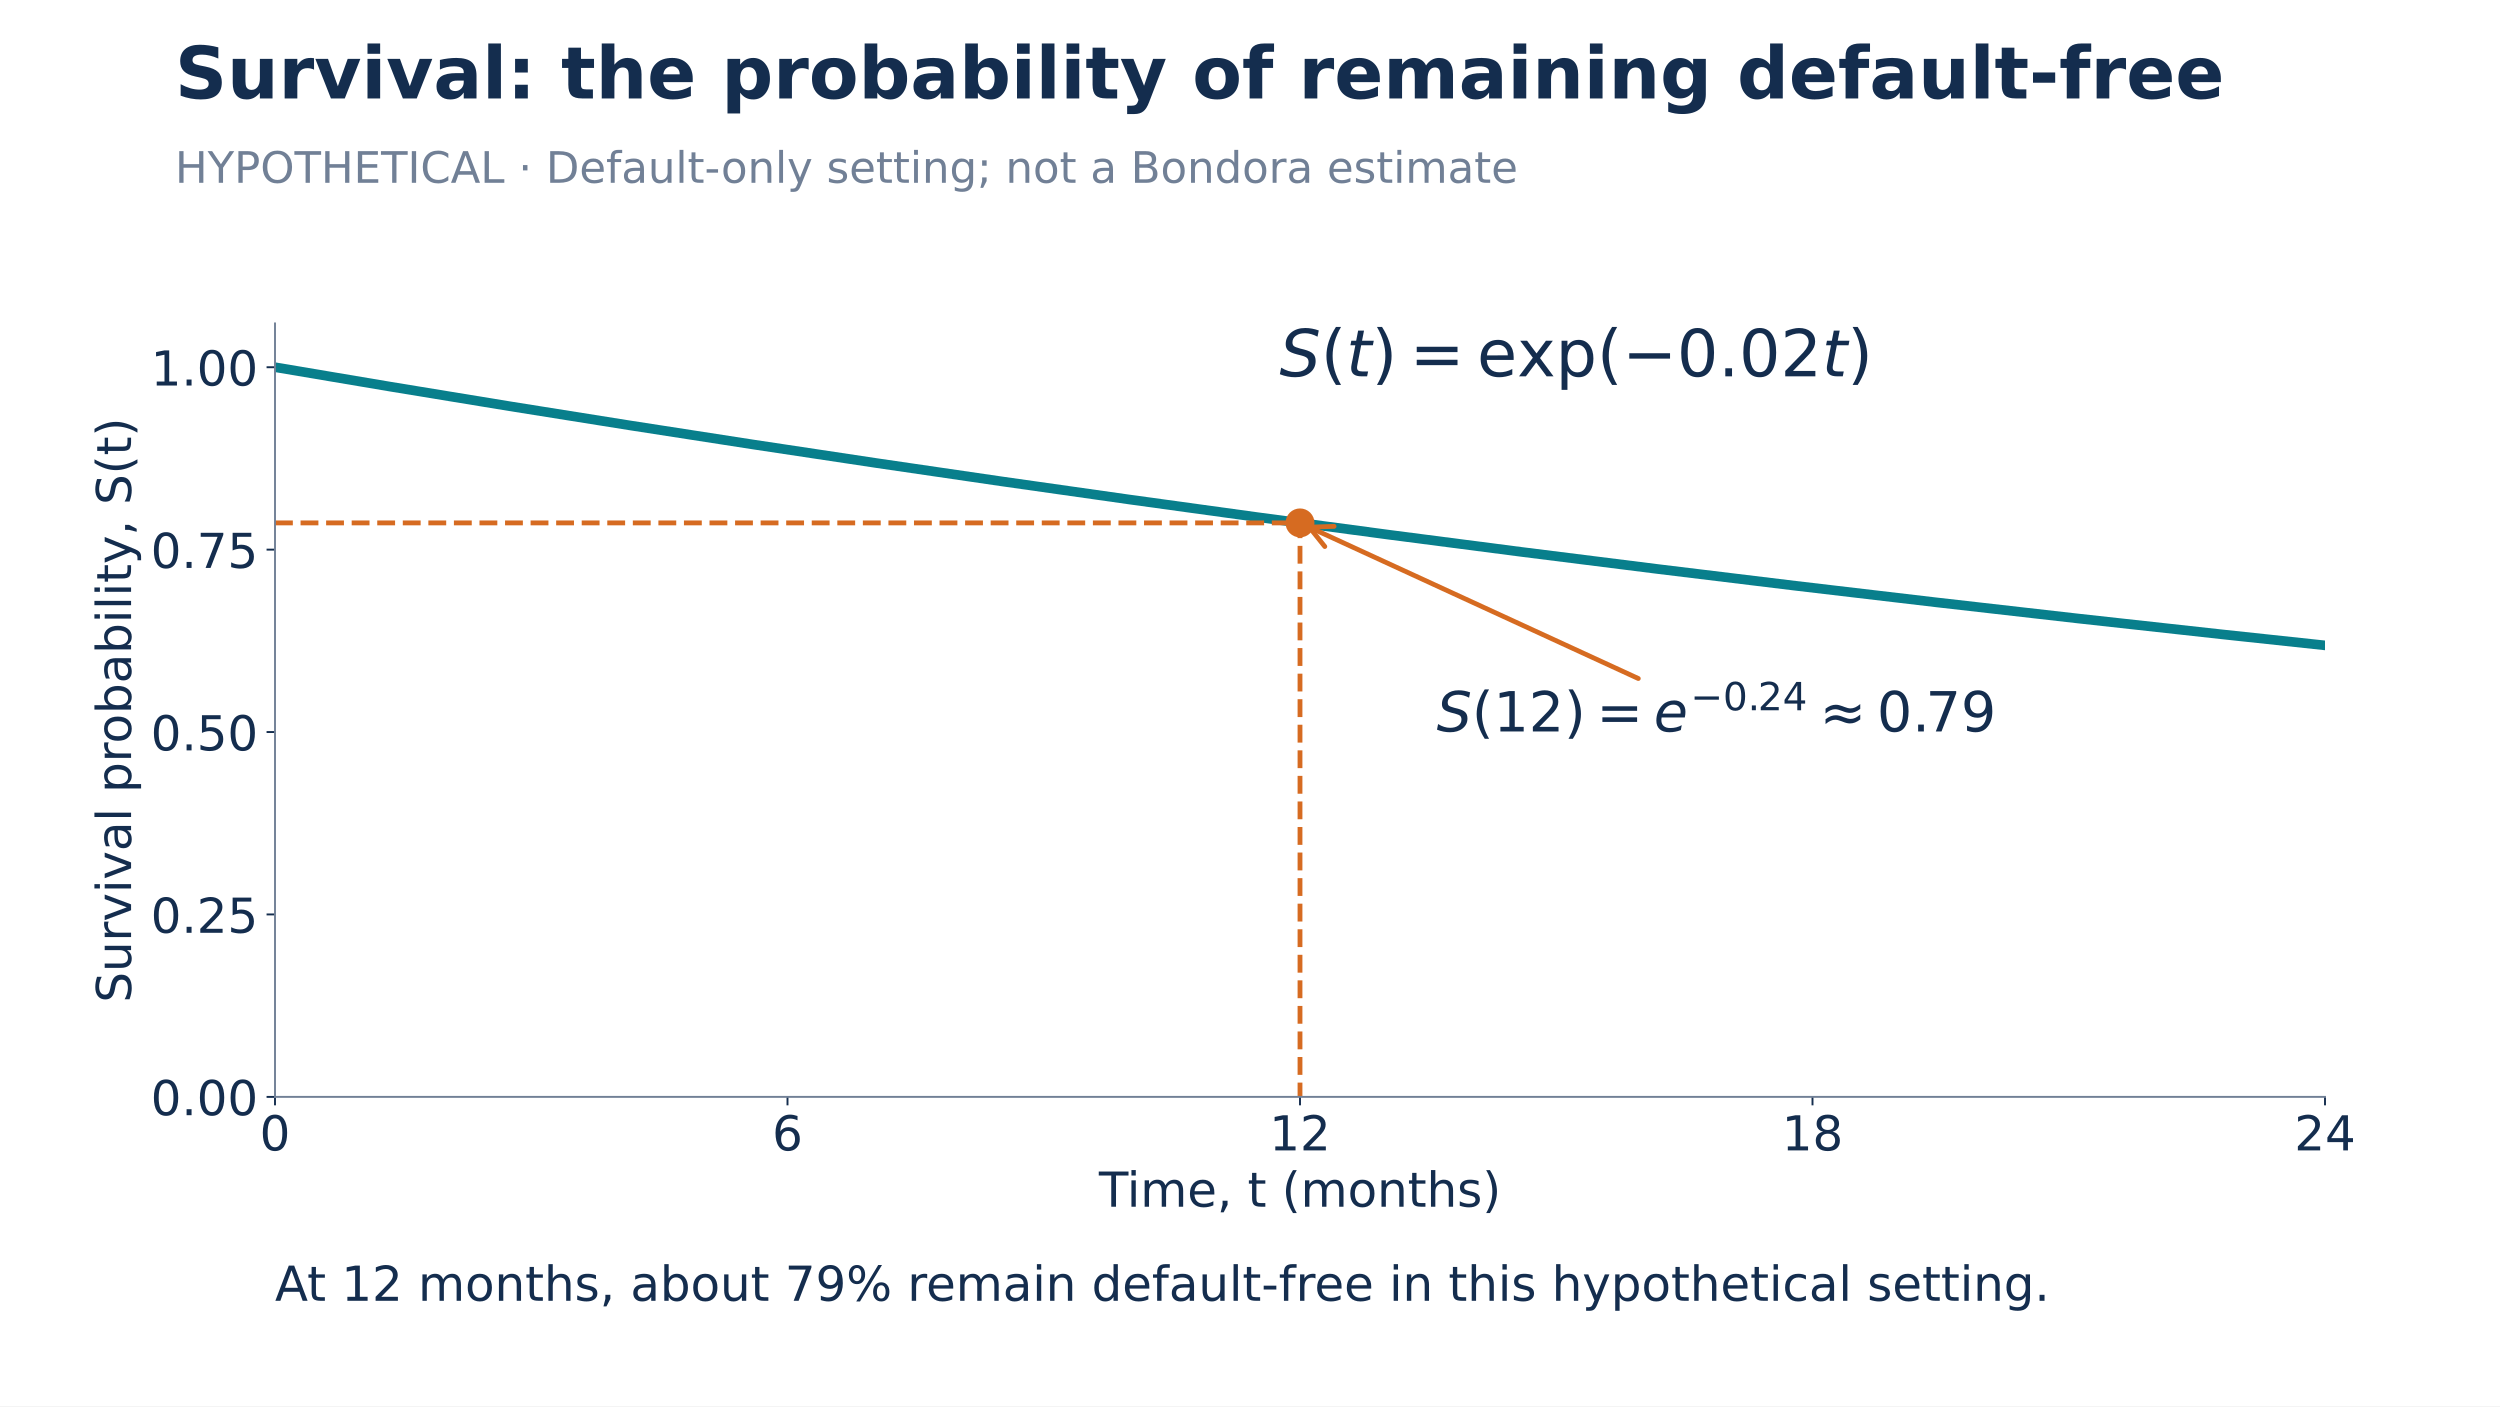
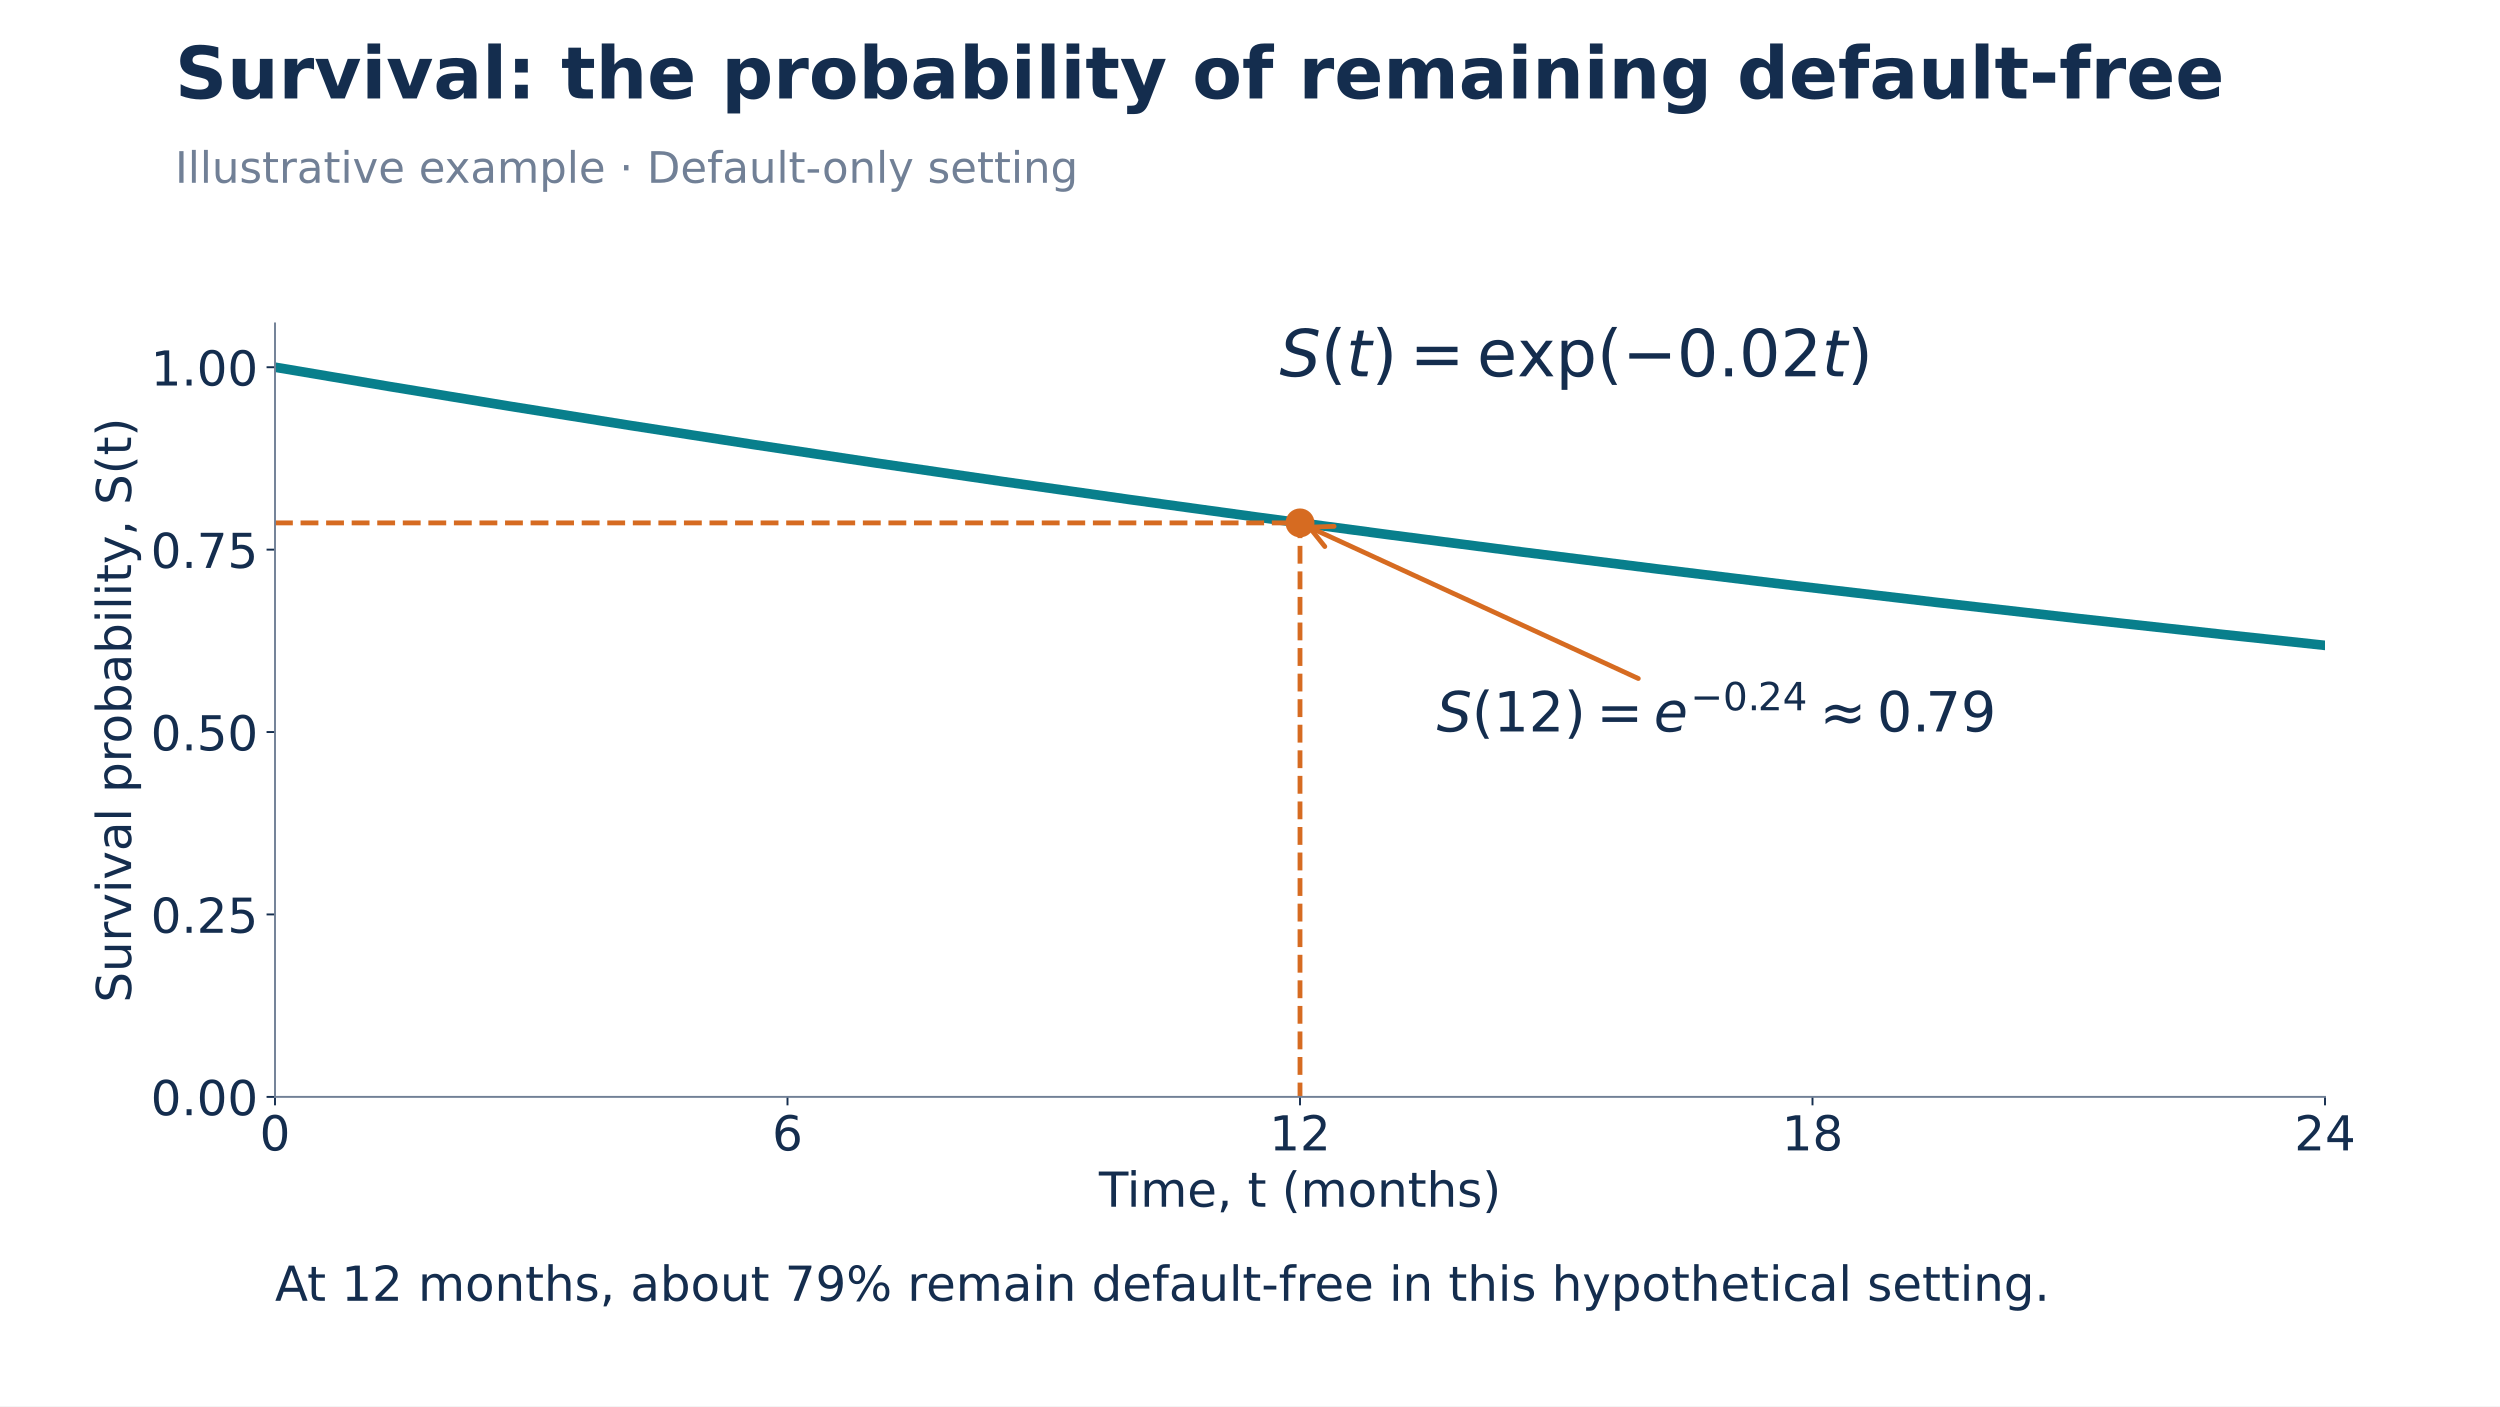
<svg xmlns="http://www.w3.org/2000/svg" xmlns:xlink="http://www.w3.org/1999/xlink" width="1036.8pt" height="583.2pt" viewBox="0 0 1036.8 583.2" version="1.1">
  <defs>
    <style type="text/css">*{stroke-linejoin: round; stroke-linecap: butt}</style>
  </defs>
  <g id="figure_1">
    <g id="patch_1">
      <path d="M 0 583.2  L 1036.8 583.2  L 1036.8 0  L 0 0  z " style="fill: #ffffff" />
    </g>
    <g id="axes_1">
      <g id="patch_2">
        <path d="M 114.048 454.896  L 964.224 454.896  L 964.224 134.136  L 114.048 134.136  z " style="fill: #ffffff" />
      </g>
      <g id="matplotlib.axis_1">
        <g id="xtick_1">
          <g id="line2d_1">
            <defs>
-               <path id="m4d38df6302" d="M 0 0  L 0 3.5  " style="stroke: #142d4e; stroke-width: 0.8" />
+               <path id="mc7ba5e11d6" d="M 0 0  L 0 3.5  " style="stroke: #142d4e; stroke-width: 0.8" />
            </defs>
            <g>
-               <use xlink:href="#m4d38df6302" x="114.048" y="454.896" style="fill: #142d4e; stroke: #142d4e; stroke-width: 0.8" />
+               <use xlink:href="#mc7ba5e11d6" x="114.048" y="454.896" style="fill: #142d4e; stroke: #142d4e; stroke-width: 0.8" />
            </g>
          </g>
          <g id="text_1">
            <text style="font-size: 20px; font-family: 'DejaVu Sans'; text-anchor: middle; fill: #142d4e" x="114.048" y="477.093" transform="rotate(-0 114.048 477.0929)">0</text>
          </g>
        </g>
        <g id="xtick_2">
          <g id="line2d_2">
            <g>
-               <use xlink:href="#m4d38df6302" x="326.592" y="454.896" style="fill: #142d4e; stroke: #142d4e; stroke-width: 0.8" />
+               <use xlink:href="#mc7ba5e11d6" x="326.592" y="454.896" style="fill: #142d4e; stroke: #142d4e; stroke-width: 0.8" />
            </g>
          </g>
          <g id="text_2">
            <text style="font-size: 20px; font-family: 'DejaVu Sans'; text-anchor: middle; fill: #142d4e" x="326.592" y="477.093" transform="rotate(-0 326.592 477.0929)">6</text>
          </g>
        </g>
        <g id="xtick_3">
          <g id="line2d_3">
            <g>
-               <use xlink:href="#m4d38df6302" x="539.136" y="454.896" style="fill: #142d4e; stroke: #142d4e; stroke-width: 0.8" />
+               <use xlink:href="#mc7ba5e11d6" x="539.136" y="454.896" style="fill: #142d4e; stroke: #142d4e; stroke-width: 0.8" />
            </g>
          </g>
          <g id="text_3">
            <text style="font-size: 20px; font-family: 'DejaVu Sans'; text-anchor: middle; fill: #142d4e" x="539.136" y="477.093" transform="rotate(-0 539.136 477.0929)">12</text>
          </g>
        </g>
        <g id="xtick_4">
          <g id="line2d_4">
            <g>
-               <use xlink:href="#m4d38df6302" x="751.68" y="454.896" style="fill: #142d4e; stroke: #142d4e; stroke-width: 0.8" />
+               <use xlink:href="#mc7ba5e11d6" x="751.68" y="454.896" style="fill: #142d4e; stroke: #142d4e; stroke-width: 0.8" />
            </g>
          </g>
          <g id="text_4">
            <text style="font-size: 20px; font-family: 'DejaVu Sans'; text-anchor: middle; fill: #142d4e" x="751.68" y="477.093" transform="rotate(-0 751.68 477.0929)">18</text>
          </g>
        </g>
        <g id="xtick_5">
          <g id="line2d_5">
            <g>
-               <use xlink:href="#m4d38df6302" x="964.224" y="454.896" style="fill: #142d4e; stroke: #142d4e; stroke-width: 0.8" />
+               <use xlink:href="#mc7ba5e11d6" x="964.224" y="454.896" style="fill: #142d4e; stroke: #142d4e; stroke-width: 0.8" />
            </g>
          </g>
          <g id="text_5">
            <text style="font-size: 20px; font-family: 'DejaVu Sans'; text-anchor: middle; fill: #142d4e" x="964.224" y="477.093" transform="rotate(-0 964.224 477.0929)">24</text>
          </g>
        </g>
        <g id="text_6">
          <text style="font-size: 20px; font-family: 'DejaVu Sans'; text-anchor: middle; fill: #142d4e" x="539.136" y="500.449" transform="rotate(-0 539.136 500.4491)">Time, t (months)</text>
        </g>
      </g>
      <g id="matplotlib.axis_2">
        <g id="ytick_1">
          <g id="line2d_6">
            <defs>
-               <path id="m20afcd19d0" d="M 0 0  L -3.5 0  " style="stroke: #142d4e; stroke-width: 0.8" />
+               <path id="m86a9042083" d="M 0 0  L -3.5 0  " style="stroke: #142d4e; stroke-width: 0.8" />
            </defs>
            <g>
-               <use xlink:href="#m20afcd19d0" x="114.048" y="454.896" style="fill: #142d4e; stroke: #142d4e; stroke-width: 0.8" />
+               <use xlink:href="#m86a9042083" x="114.048" y="454.896" style="fill: #142d4e; stroke: #142d4e; stroke-width: 0.8" />
            </g>
          </g>
          <g id="text_7">
            <text style="font-size: 20px; font-family: 'DejaVu Sans'; text-anchor: end; fill: #142d4e" x="107.048" y="462.494" transform="rotate(-0 107.048 462.4944)">0.00</text>
          </g>
        </g>
        <g id="ytick_2">
          <g id="line2d_7">
            <g>
-               <use xlink:href="#m20afcd19d0" x="114.048" y="379.245" style="fill: #142d4e; stroke: #142d4e; stroke-width: 0.8" />
+               <use xlink:href="#m86a9042083" x="114.048" y="379.245" style="fill: #142d4e; stroke: #142d4e; stroke-width: 0.8" />
            </g>
          </g>
          <g id="text_8">
            <text style="font-size: 20px; font-family: 'DejaVu Sans'; text-anchor: end; fill: #142d4e" x="107.048" y="386.843" transform="rotate(-0 107.048 386.8435)">0.25</text>
          </g>
        </g>
        <g id="ytick_3">
          <g id="line2d_8">
            <g>
-               <use xlink:href="#m20afcd19d0" x="114.048" y="303.594" style="fill: #142d4e; stroke: #142d4e; stroke-width: 0.8" />
+               <use xlink:href="#m86a9042083" x="114.048" y="303.594" style="fill: #142d4e; stroke: #142d4e; stroke-width: 0.8" />
            </g>
          </g>
          <g id="text_9">
            <text style="font-size: 20px; font-family: 'DejaVu Sans'; text-anchor: end; fill: #142d4e" x="107.048" y="311.193" transform="rotate(-0 107.048 311.1926)">0.50</text>
          </g>
        </g>
        <g id="ytick_4">
          <g id="line2d_9">
            <g>
-               <use xlink:href="#m20afcd19d0" x="114.048" y="227.943" style="fill: #142d4e; stroke: #142d4e; stroke-width: 0.8" />
+               <use xlink:href="#m86a9042083" x="114.048" y="227.943" style="fill: #142d4e; stroke: #142d4e; stroke-width: 0.8" />
            </g>
          </g>
          <g id="text_10">
            <text style="font-size: 20px; font-family: 'DejaVu Sans'; text-anchor: end; fill: #142d4e" x="107.048" y="235.542" transform="rotate(-0 107.048 235.5416)">0.75</text>
          </g>
        </g>
        <g id="ytick_5">
          <g id="line2d_10">
            <g>
-               <use xlink:href="#m20afcd19d0" x="114.048" y="152.292" style="fill: #142d4e; stroke: #142d4e; stroke-width: 0.8" />
+               <use xlink:href="#m86a9042083" x="114.048" y="152.292" style="fill: #142d4e; stroke: #142d4e; stroke-width: 0.8" />
            </g>
          </g>
          <g id="text_11">
            <text style="font-size: 20px; font-family: 'DejaVu Sans'; text-anchor: end; fill: #142d4e" x="107.048" y="159.891" transform="rotate(-0 107.048 159.8907)">1.00</text>
          </g>
        </g>
        <g id="text_12">
          <text style="font-size: 20px; font-family: 'DejaVu Sans'; text-anchor: middle; fill: #142d4e" x="54.357" y="294.516" transform="rotate(-90 54.35737 294.516)">Survival probability, S(t)</text>
        </g>
      </g>
      <g id="line2d_11">
-         <path d="M 114.048 152.292  L 161.87 160.353  L 211.464 168.486  L 261.058 176.394  L 312.422 184.355  L 363.787 192.088  L 415.152 199.6  L 468.288 207.145  L 521.424 214.467  L 576.331 221.806  L 631.238 228.921  L 687.917 236.038  L 744.595 242.93  L 803.045 249.811  L 861.494 256.468  L 921.715 263.102  L 964.224 267.65  L 964.224 267.65  " clip-path="url(#pb93b8963f2)" style="fill: none; stroke: #087f8c; stroke-width: 4; stroke-linecap: square" />
+         <path d="M 114.048 152.292  L 161.87 160.353  L 211.464 168.486  L 261.058 176.394  L 312.422 184.355  L 363.787 192.088  L 415.152 199.6  L 468.288 207.145  L 521.424 214.467  L 576.331 221.806  L 631.238 228.921  L 687.917 236.038  L 744.595 242.93  L 803.045 249.811  L 861.494 256.468  L 921.715 263.102  L 964.224 267.65  L 964.224 267.65  " clip-path="url(#pab2c4078e8)" style="fill: none; stroke: #087f8c; stroke-width: 4; stroke-linecap: square" />
      </g>
      <g id="line2d_12">
-         <path d="M 114.048 216.859  L 539.136 216.859  L 539.136 454.896  " clip-path="url(#pb93b8963f2)" style="fill: none; stroke-dasharray: 7.4,3.2; stroke-dashoffset: 0; stroke: #d66b21; stroke-width: 2" />
+         <path d="M 114.048 216.859  L 539.136 216.859  L 539.136 454.896  " clip-path="url(#pab2c4078e8)" style="fill: none; stroke-dasharray: 7.4,3.2; stroke-dashoffset: 0; stroke: #d66b21; stroke-width: 2" />
      </g>
      <g id="line2d_13">
        <defs>
-           <path id="m37904fb542" d="M 0 5.5  C 1.459 5.5 2.858 4.92 3.889 3.889  C 4.92 2.858 5.5 1.459 5.5 0  C 5.5 -1.459 4.92 -2.858 3.889 -3.889  C 2.858 -4.92 1.459 -5.5 0 -5.5  C -1.459 -5.5 -2.858 -4.92 -3.889 -3.889  C -4.92 -2.858 -5.5 -1.459 -5.5 0  C -5.5 1.459 -4.92 2.858 -3.889 3.889  C -2.858 4.92 -1.459 5.5 0 5.5  z " style="stroke: #d66b21" />
+           <path id="m64d12f0bad" d="M 0 5.5  C 1.459 5.5 2.858 4.92 3.889 3.889  C 4.92 2.858 5.5 1.459 5.5 0  C 5.5 -1.459 4.92 -2.858 3.889 -3.889  C 2.858 -4.92 1.459 -5.5 0 -5.5  C -1.459 -5.5 -2.858 -4.92 -3.889 -3.889  C -4.92 -2.858 -5.5 -1.459 -5.5 0  C -5.5 1.459 -4.92 2.858 -3.889 3.889  C -2.858 4.92 -1.459 5.5 0 5.5  z " style="stroke: #d66b21" />
        </defs>
-         <g clip-path="url(#pb93b8963f2)">
-           <use xlink:href="#m37904fb542" x="539.136" y="216.859" style="fill: #d66b21; stroke: #d66b21" />
+         <g clip-path="url(#pab2c4078e8)">
+           <use xlink:href="#m64d12f0bad" x="539.136" y="216.859" style="fill: #d66b21; stroke: #d66b21" />
        </g>
      </g>
      <g id="patch_3">
        <path d="M 114.048 454.896  L 114.048 134.136  " style="fill: none; stroke: #718096; stroke-width: 0.8; stroke-linejoin: miter; stroke-linecap: square" />
      </g>
      <g id="patch_4">
        <path d="M 114.048 454.896  L 964.224 454.896  " style="fill: none; stroke: #718096; stroke-width: 0.8; stroke-linejoin: miter; stroke-linecap: square" />
      </g>
      <g id="patch_5">
        <path d="M 679.433 281.392  Q 610.194 249.544 542.987 218.631  " style="fill: none; stroke: #d66b21; stroke-width: 2; stroke-linecap: round" />
        <path d="M 549.423 226.654  L 542.987 218.631  L 553.268 218.296  " style="fill: none; stroke: #d66b21; stroke-width: 2; stroke-linecap: round" />
      </g>
      <g id="text_13">
        <g style="fill: #142d4e" transform="translate(595.8144 303.5941)">
          <text>
            <tspan x="0" y="-0.241" style="font-style: oblique; font-size: 23px; font-family: 'DejaVu Sans'; fill: #142d4e">S</tspan>
            <tspan x="90.046" y="-0.241" style="font-style: oblique; font-size: 23px; font-family: 'DejaVu Sans'; fill: #142d4e">e</tspan>
            <tspan x="14.6" y="-0.241" style="font-size: 23px; font-family: 'DejaVu Sans'; fill: #142d4e">(</tspan>
            <tspan x="23.573" y="-0.241" style="font-size: 23px; font-family: 'DejaVu Sans'; fill: #142d4e">1</tspan>
            <tspan x="38.206" y="-0.241" style="font-size: 23px; font-family: 'DejaVu Sans'; fill: #142d4e">2</tspan>
            <tspan x="52.839" y="-0.241" style="font-size: 23px; font-family: 'DejaVu Sans'; fill: #142d4e">)</tspan>
            <tspan x="66.293" y="-0.241" style="font-size: 23px; font-family: 'DejaVu Sans'; fill: #142d4e">=</tspan>
            <tspan x="158.838" y="-0.241" style="font-size: 23px; font-family: 'DejaVu Sans'; fill: #142d4e">≈</tspan>
            <tspan x="182.59" y="-0.241" style="font-size: 23px; font-family: 'DejaVu Sans'; fill: #142d4e">0</tspan>
            <tspan x="197.223" y="-0.241" style="font-size: 23px; font-family: 'DejaVu Sans'; fill: #142d4e">.</tspan>
            <tspan x="202.784" y="-0.241" style="font-size: 23px; font-family: 'DejaVu Sans'; fill: #142d4e">7</tspan>
            <tspan x="217.418" y="-0.241" style="font-size: 23px; font-family: 'DejaVu Sans'; fill: #142d4e">9</tspan>
            <tspan x="105.265" y="-9.045" style="font-size: 16.1px; font-family: 'DejaVu Sans'; fill: #142d4e">−</tspan>
            <tspan x="118.755" y="-9.045" style="font-size: 16.1px; font-family: 'DejaVu Sans'; fill: #142d4e">0</tspan>
            <tspan x="128.998" y="-9.045" style="font-size: 16.1px; font-family: 'DejaVu Sans'; fill: #142d4e">.</tspan>
            <tspan x="133.241" y="-9.045" style="font-size: 16.1px; font-family: 'DejaVu Sans'; fill: #142d4e">2</tspan>
            <tspan x="143.484" y="-9.045" style="font-size: 16.1px; font-family: 'DejaVu Sans'; fill: #142d4e">4</tspan>
          </text>
        </g>
      </g>
      <g id="text_14">
        <g style="fill: #142d4e" transform="translate(530.6342 156.5892)">
          <text>
            <tspan x="0" y="-0.516" style="font-style: oblique; font-size: 27px; font-family: 'DejaVu Sans'; fill: #142d4e">S</tspan>
            <tspan x="27.672" y="-0.516" style="font-style: oblique; font-size: 27px; font-family: 'DejaVu Sans'; fill: #142d4e">t</tspan>
            <tspan x="224.938" y="-0.516" style="font-style: oblique; font-size: 27px; font-family: 'DejaVu Sans'; fill: #142d4e">t</tspan>
            <tspan x="17.139" y="-0.516" style="font-size: 27px; font-family: 'DejaVu Sans'; fill: #142d4e">(</tspan>
            <tspan x="38.259" y="-0.516" style="font-size: 27px; font-family: 'DejaVu Sans'; fill: #142d4e">)</tspan>
            <tspan x="54.053" y="-0.516" style="font-size: 27px; font-family: 'DejaVu Sans'; fill: #142d4e">=</tspan>
            <tspan x="81.936" y="-0.516" style="font-size: 27px; font-family: 'DejaVu Sans'; fill: #142d4e">e</tspan>
            <tspan x="98.547" y="-0.516" style="font-size: 27px; font-family: 'DejaVu Sans'; fill: #142d4e">x</tspan>
            <tspan x="114.526" y="-0.516" style="font-size: 27px; font-family: 'DejaVu Sans'; fill: #142d4e">p</tspan>
            <tspan x="131.665" y="-0.516" style="font-size: 27px; font-family: 'DejaVu Sans'; fill: #142d4e">(</tspan>
            <tspan x="142.198" y="-0.516" style="font-size: 27px; font-family: 'DejaVu Sans'; fill: #142d4e">−</tspan>
            <tspan x="164.821" y="-0.516" style="font-size: 27px; font-family: 'DejaVu Sans'; fill: #142d4e">0</tspan>
            <tspan x="182" y="-0.516" style="font-size: 27px; font-family: 'DejaVu Sans'; fill: #142d4e">.</tspan>
            <tspan x="190.582" y="-0.516" style="font-size: 27px; font-family: 'DejaVu Sans'; fill: #142d4e">0</tspan>
            <tspan x="207.76" y="-0.516" style="font-size: 27px; font-family: 'DejaVu Sans'; fill: #142d4e">2</tspan>
            <tspan x="235.525" y="-0.516" style="font-size: 27px; font-family: 'DejaVu Sans'; fill: #142d4e">)</tspan>
          </text>
        </g>
      </g>
    </g>
    <g id="text_15">
      <text style="font-weight: 700; font-size: 30px; font-family: 'DejaVu Sans'; text-anchor: start; fill: #142d4e" x="72.576" y="40.824" transform="rotate(-0 72.576 40.824)">Survival: the probability of remaining default-free</text>
    </g>
    <g id="text_16">
-       <text style="font-size: 18px; font-family: 'DejaVu Sans'; text-anchor: start; fill: #718096" x="72.576" y="75.816" transform="rotate(-0 72.576 75.816)">HYPOTHETICAL · Default-only setting; not a Bondora estimate</text>
+       <text style="font-size: 18px; font-family: 'DejaVu Sans'; text-anchor: start; fill: #718096" x="72.576" y="75.816" transform="rotate(-0 72.576 75.816)">Illustrative example · Default-only setting</text>
    </g>
    <g id="text_17">
      <text style="font-size: 20px; font-family: 'DejaVu Sans'; text-anchor: start; fill: #142d4e" x="114.048" y="539.46" transform="rotate(-0 114.048 539.46)">At 12 months, about 79% remain default-free in this hypothetical setting.</text>
    </g>
  </g>
  <defs>
-     <clipPath id="pb93b8963f2">
+     <clipPath id="pab2c4078e8">
      <rect x="114.048" y="134.136" width="850.176" height="320.76" />
    </clipPath>
  </defs>
</svg>
